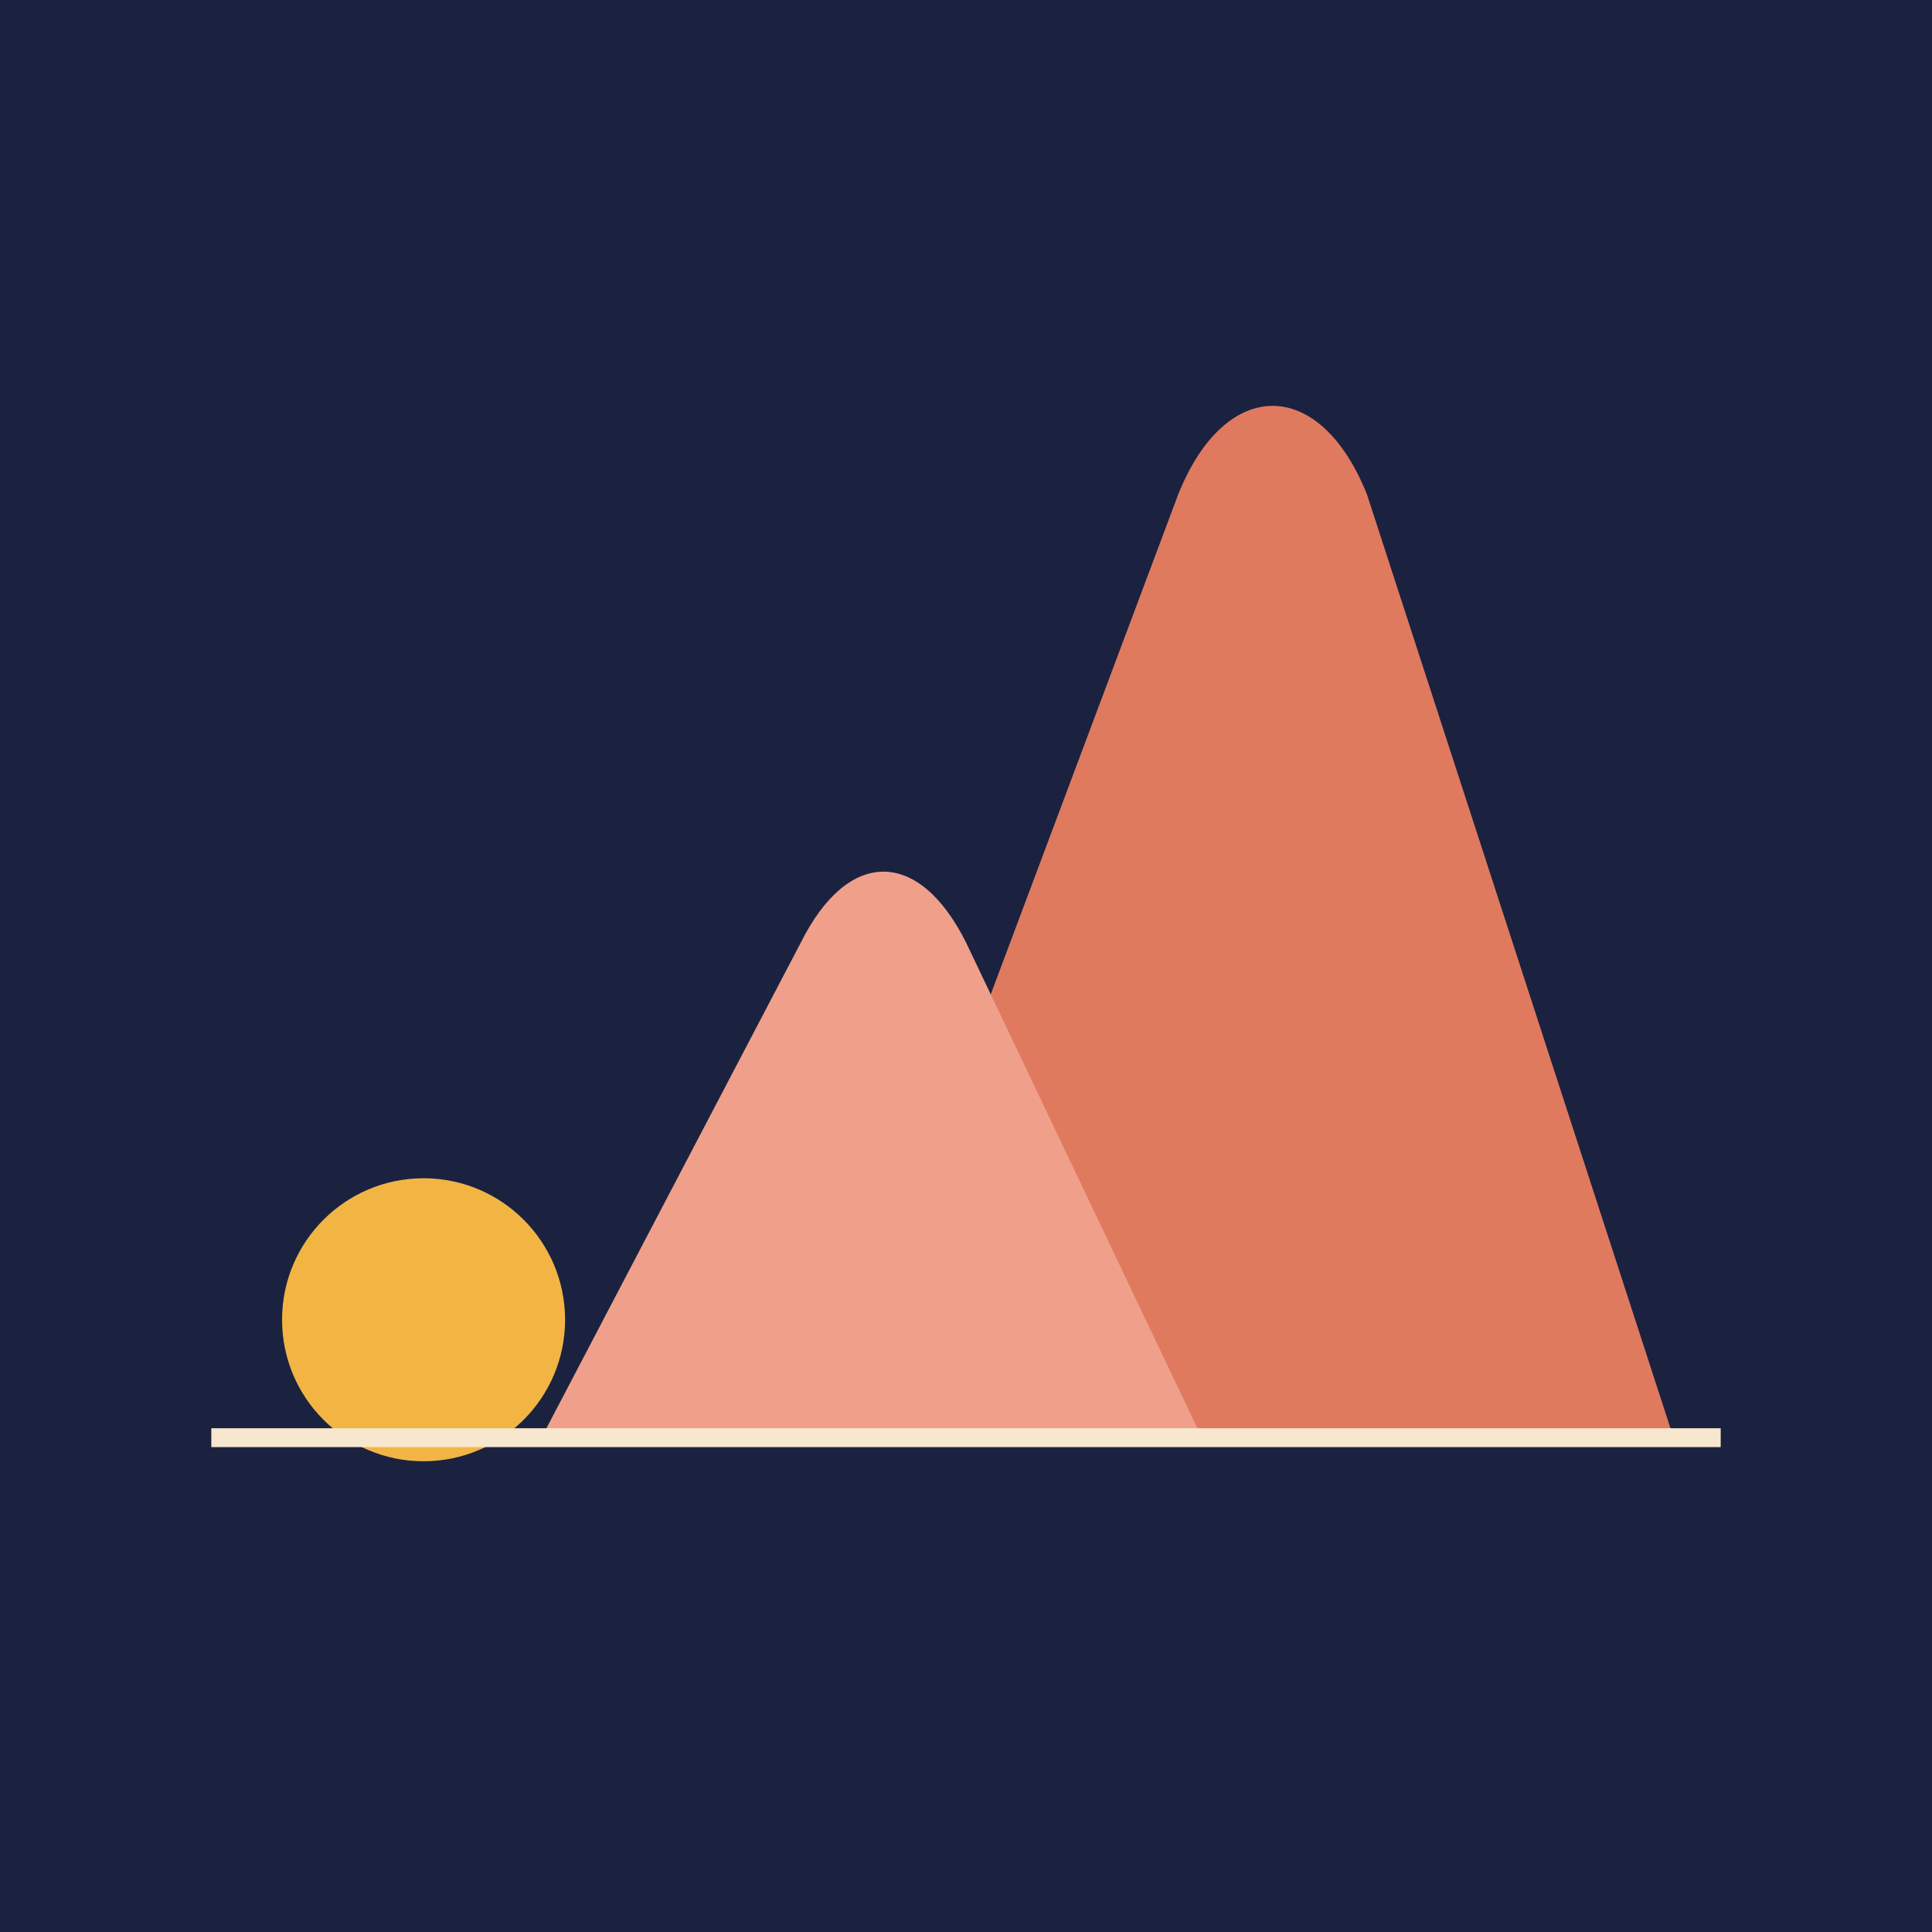
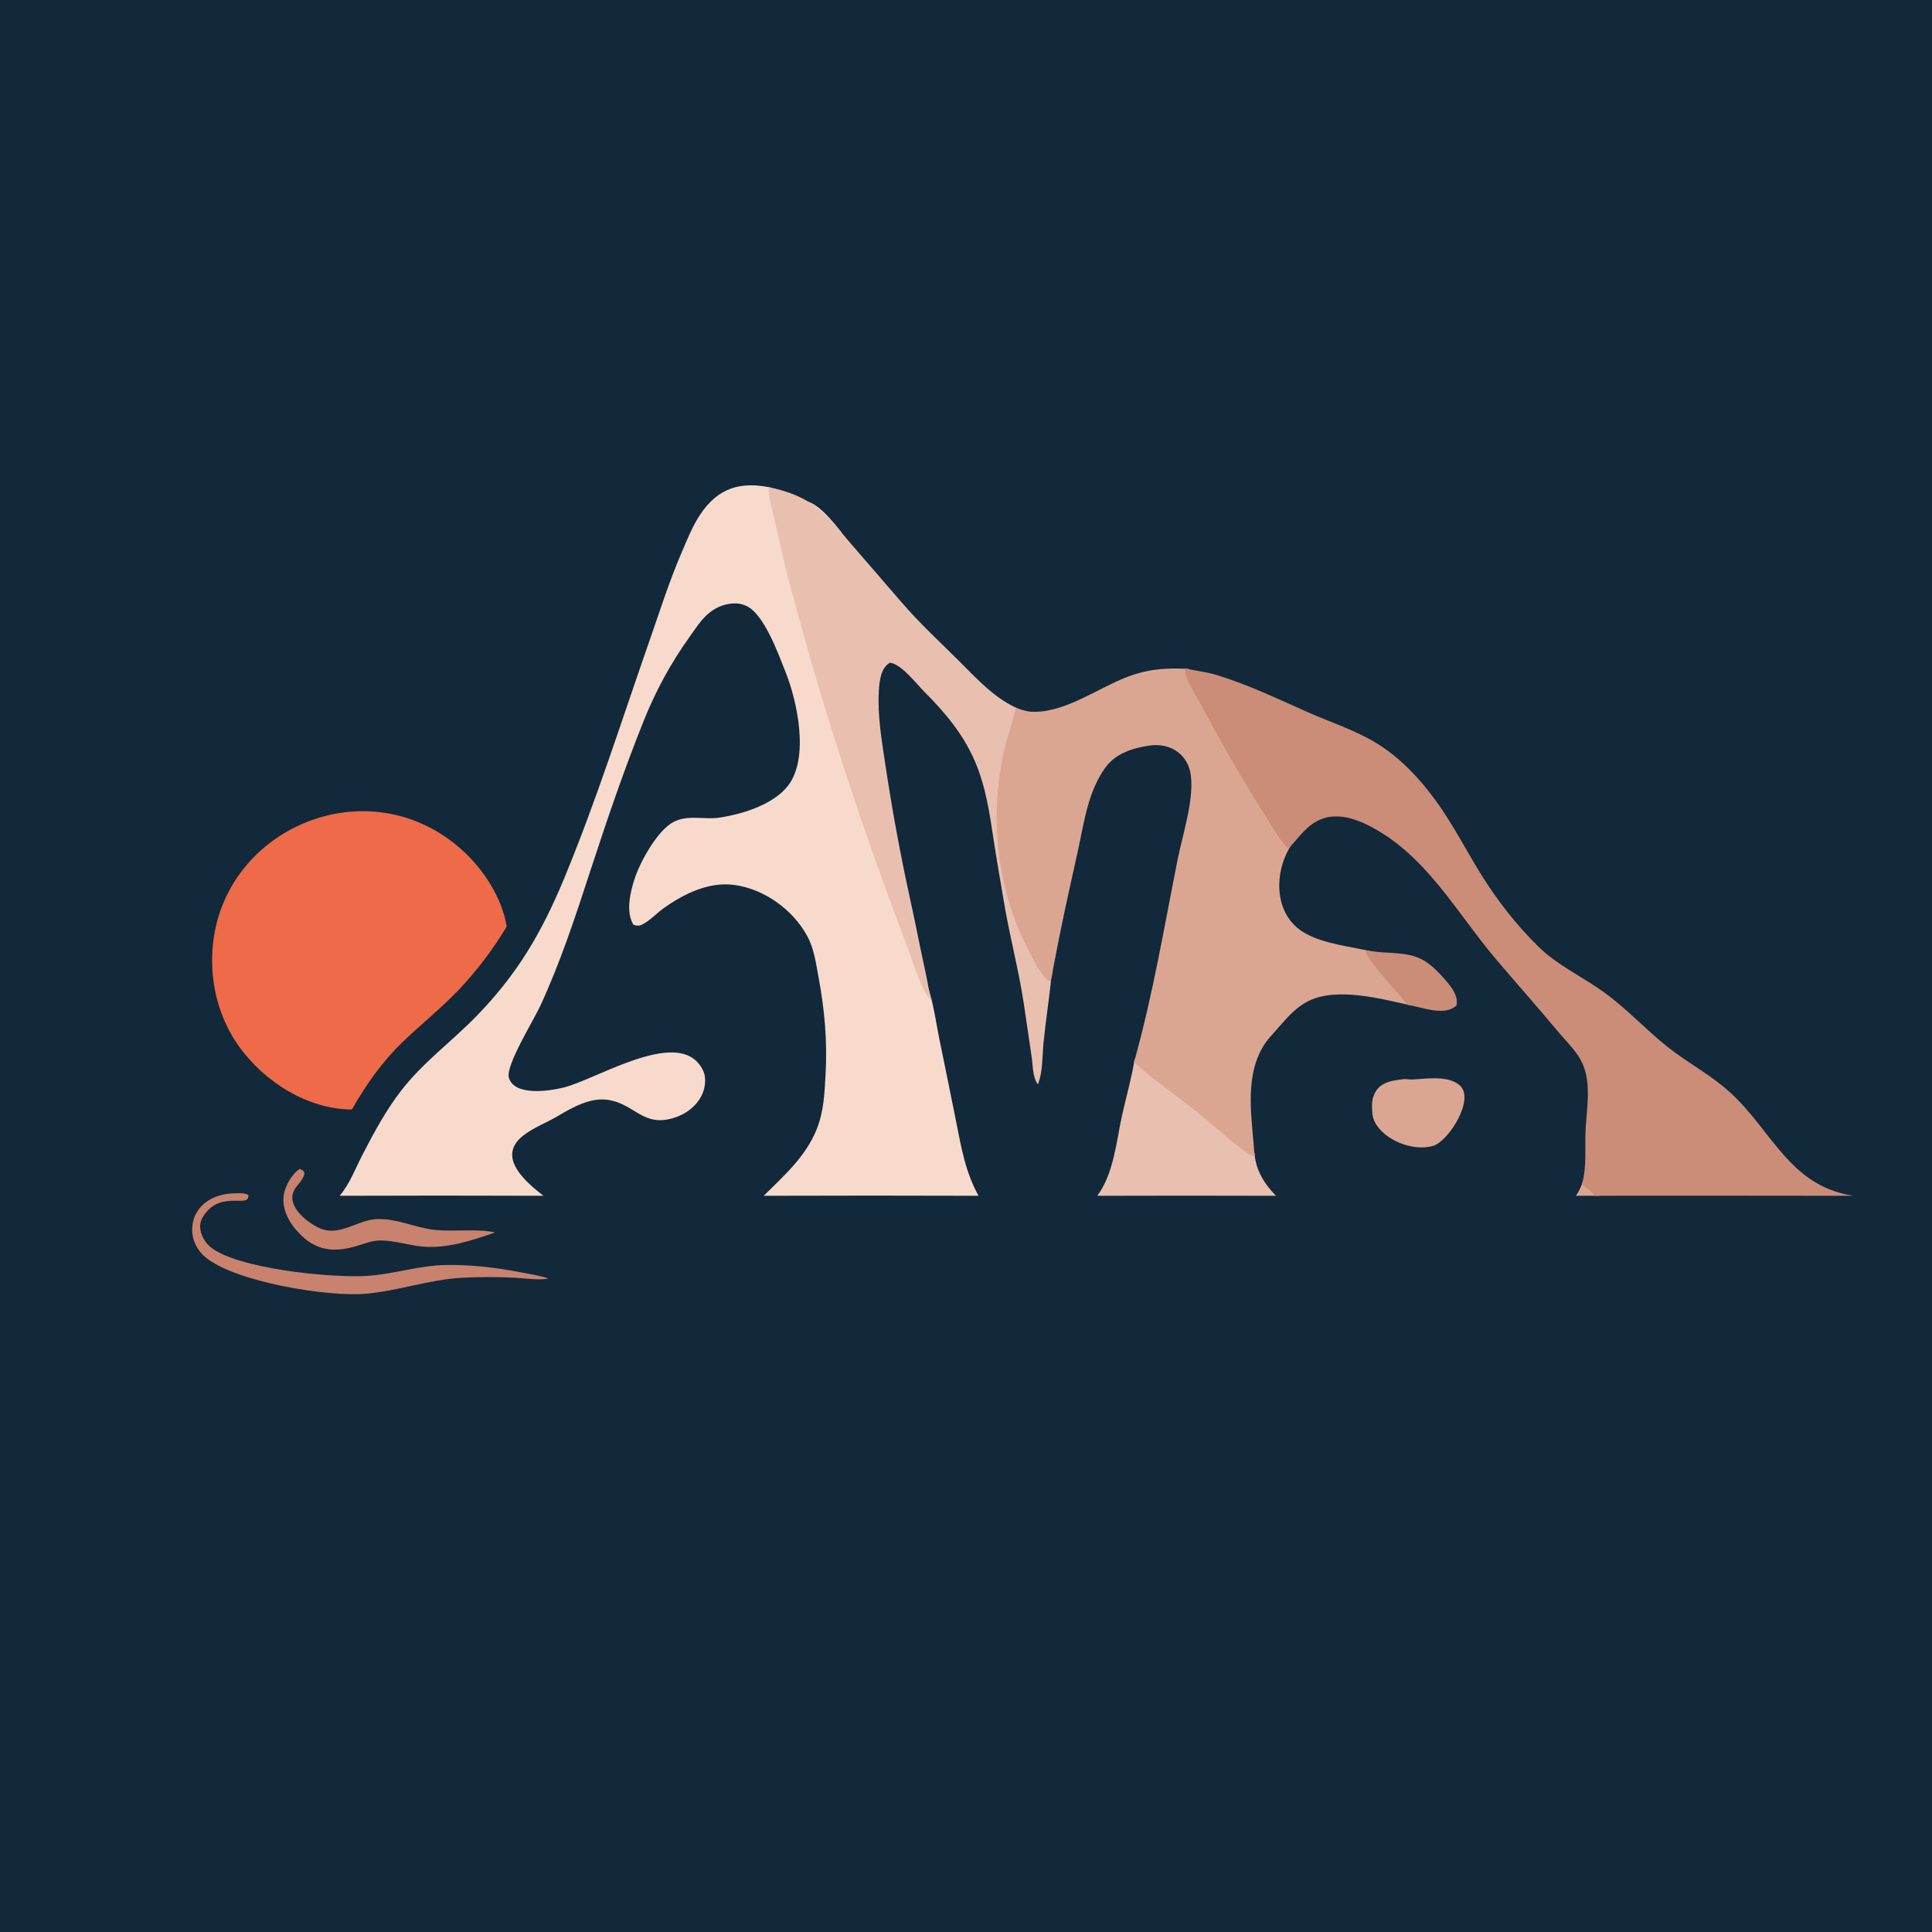
- <svg xmlns="http://www.w3.org/2000/svg" viewBox="0 0 1024 1024" role="img" aria-label="Sva app icon">
-   <rect width="1024" height="1024" fill="#1B2240" />
-   <g transform="translate(112 112) scale(12.5)">
-     <circle cx="9" cy="47" r="6" fill="#F2B544" />
-     <path d="M26 52 L41 12 C43 7 47 7 49 12 L62 52Z" fill="#E07A5F" />
-     <path d="M14 52 L25 31 C27 27 30 27 32 31 L42 52Z" fill="#F0A08A" />
-     <path d="M0 52 H64" stroke="#F7E7CE" stroke-width="0.8" />
-   </g>
+ <svg xmlns="http://www.w3.org/2000/svg" viewBox="-27.1 -38 315.7 315.7" width="1024" height="1024" role="img" aria-label="Sva app icon">
+   <rect x="-27.1" y="-38" width="315.7" height="315.7" fill="#11293A" />
+   <path id="sun" d="M30.4,143.3C32.65,139.33 35.33,135.53 38.62,132.34C41.66,129.4 44.99,126.77 47.9,123.7C50.91,120.51 53.45,117.15 55.7,113.4C54.93,108.68 51.9,104.04 48.4,100.89C32.21,86.32 6.39,98.58 7.6,120.4C7.85,124.89 9.33,129.33 11.96,133C16.08,138.75 23.14,143.27 30.4,143.3Z" fill="#EE6A49" fill-rule="evenodd" />
+   <path id="water" d="M62.5,170.9C61.19,170.45 59.76,170.25 58.4,169.98C54.23,169.15 50.15,168.66 45.9,168.7C41.48,168.74 37.12,170.25 32.7,170.5C26.91,170.82 11.91,169.35 7.4,165.86C6.39,165.08 5.67,163.79 5.6,162.5C5.56,161.59 6.03,160.77 6.59,160.1C7.98,158.46 9.46,158.2 11.5,158.2C11.97,158.2 12.66,158.27 13.1,158.08C13.46,157.92 13.47,157.63 13.5,157.3C12.84,156.87 12.07,157 11.3,157C7.71,157 4.3,159.05 4.3,163C4.3,164.68 5.13,166.3 6.4,167.38C11.22,171.48 26.59,174 32.9,173.39C38.07,172.89 43.12,171.09 48.3,170.8C51.25,170.64 54.25,170.64 57.2,170.8C58.66,170.88 61.3,171.26 62.5,170.9ZM100.7,154.4C100.1,155 100.1,155 100.7,154.4ZM21.9,153C20.63,153.77 19.52,155.75 19.28,157.2C18.95,159.18 19.82,161.2 21.06,162.7C23.91,166.17 26.85,166.84 31,165.66C32.31,165.29 33.62,164.7 35,164.7C37.33,164.69 39.59,165.47 41.9,165.69C45.9,166.08 50.08,164.68 53.8,163.4C51.04,162.74 47.07,163.28 44.1,162.99C40.86,162.67 37.91,161.12 34.6,161.2C31.35,161.28 28.43,164.12 25.2,162.72C23.18,161.84 19.72,159.18 20.91,156.6C21.32,155.7 22.43,154.86 22.62,153.9C22.72,153.38 22.29,153.17 21.9,153ZM231.9,149.8C231.9,150.53 231.9,151.27 231.9,152C231.9,151.27 231.9,150.53 231.9,149.8ZM232,144.5C232,145.03 232,145.57 232,146.1C232,145.57 232,145.03 232,144.5ZM232.1,142.4C232.1,143.11 232.1,143.11 232.1,142.4ZM197,142.4C197,142.77 197,143.13 197,143.5C197,143.13 197,142.77 197,142.4ZM256.3,141.1C256.67,141.47 257.03,141.83 257.4,142.2C257.03,141.83 256.67,141.47 256.3,141.1ZM60.3,140.2C60.7,140.2 61.1,140.2 61.5,140.2C61.1,140.2 60.7,140.2 60.3,140.2ZM232.2,139.9C232.2,140.33 232.2,140.77 232.2,141.2C232.2,140.77 232.2,140.33 232.2,139.9ZM203.1,138.3C203.4,138.3 203.7,138.3 204,138.3C203.7,138.3 203.4,138.3 203.1,138.3ZM205.7,138.2C206.4,138.2 207.1,138.2 207.8,138.2C207.1,138.2 206.4,138.2 205.7,138.2ZM107.9,133.5C107.9,134.1 107.9,134.1 107.9,133.5ZM107.9,131.6C107.9,131.9 107.9,132.2 107.9,132.5C107.9,132.2 107.9,131.9 107.9,131.6ZM51,127.7C50.57,128.13 50.13,128.57 49.7,129C50.13,128.57 50.57,128.13 51,127.7ZM184.1,127.5C183.34,128.26 183.34,128.26 184.1,127.5ZM206.5,119.4C206.8,119.7 207.1,120 207.4,120.3C207.1,120 206.8,119.7 206.5,119.4ZM200.3,117.6C200.67,117.6 201.03,117.6 201.4,117.6C201.03,117.6 200.67,117.6 200.3,117.6ZM101.5,110.9C102.1,111.5 102.1,111.5 101.5,110.9ZM203.4,101.7C204.23,102.53 205.07,103.37 205.9,104.2C205.07,103.37 204.23,102.53 203.4,101.7Z" fill="#C9826D" fill-rule="evenodd" />
+   <path id="nw" d="M104.6,43.9C104.84,45.15 109.22,49.01 110.5,49.1C109.24,47.54 106.68,44.23 104.6,43.9ZM28.4,157.4C39.48,157.36 50.62,157.36 61.7,157.4C58.88,155.2 53.99,151.12 58.3,147.64C60.01,146.26 62.12,145.51 64,144.4C66.4,142.98 69.29,141.31 72.2,141.72C76.78,142.38 78.03,146.5 83.5,144.5C86.21,143.51 88.41,141.02 88.09,138C87.99,137.02 87.38,136.07 86.7,135.4C82.1,130.88 70.09,138.44 65,139.71C62.72,140.28 56.96,141.17 56.05,138.1C55.48,136.15 60.13,128.65 61.17,126.4C64.51,119.19 66.97,111.64 69.43,104.1C72.11,95.89 74.9,87.71 78.12,79.7C80.08,74.84 82.51,70.35 85.56,66.1C86.53,64.74 87.49,63.2 88.8,62.14C90.09,61.11 91.55,60.56 93.2,60.6C93.71,60.61 94.23,60.75 94.7,60.94C97.7,62.14 100.03,68.74 101.22,71.7C103.19,76.6 105.18,85.85 101.66,90.4C99.59,93.07 95.42,94.62 92.2,95.28C91.3,95.47 90.32,95.68 89.4,95.7C87.26,95.75 85.01,95.27 83,96.29C80.36,97.63 77.56,102.73 76.63,105.5C75.9,107.71 75.11,110.97 76.4,113.1C76.96,113.31 77.35,113.33 77.9,113.04C79.13,112.41 80.17,111.25 81.3,110.44C84.65,108.04 88.78,106.01 93,106.62C97.81,107.32 102.35,110.58 104.72,114.8C105.92,116.94 106.2,119.24 106.64,121.6C107.65,126.98 108.11,132.14 107.8,137.6C107.63,140.68 107.52,143.59 106.36,146.5C104.56,151.01 101.05,154.06 97.7,157.4C109.38,157.36 121.12,157.36 132.8,157.4C130.62,153.47 129.95,149.36 129.08,145C128.21,140.63 127.32,136.26 126.42,131.9C125.9,129.36 125.55,126.68 124.81,124.2C124.12,121.9 123,119.65 122.14,117.4C120.49,113.08 118.89,108.74 117.3,104.4C112.02,89.95 107.34,75.26 103.39,60.4C101.76,54.27 99.93,47.96 99,41.7C93.99,40.62 90.27,41.64 87.3,46.1C86.05,47.99 85.21,50.13 84.32,52.2C82.27,56.93 80.73,61.84 79.03,66.7C74.49,79.68 70.34,92.9 65.06,105.6C61.38,114.46 57.44,121.18 50.7,128.1C46.7,132.2 42.09,135.55 38.54,140.1C36.04,143.3 34.04,147 32.18,150.6C30.99,152.89 30.08,155.41 28.4,157.4Z" fill="#F7DACC" fill-rule="evenodd" />
+   <path id="apron" d="M158.3,135.1C157.82,138.16 156.91,141.25 156.24,144.3C155.3,148.58 154.89,153.79 152.2,157.4C161.91,157.37 171.69,157.37 181.4,157.4C179.53,155.53 178.04,153.11 177.9,150.4C172.94,146.2 167.83,142.16 162.7,138.16C161.62,137.32 159.58,135.28 158.3,135.1ZM98.5,41.6C98.51,43.64 99.22,45.8 99.66,47.8C100.46,51.45 101.33,55.09 102.29,58.7C107.52,78.37 113.88,97.69 121.16,116.7C121.71,118.14 123.91,125.13 125.1,125.4C124.68,123.99 124.48,122.46 124.16,121C123.29,117.04 122.53,113.06 121.66,109.1C120.05,101.76 118.69,94.42 117.58,87C116.99,83.06 116.28,79 116.5,75C116.59,73.4 116.8,71.15 118.3,70.3C120.11,70.41 122.7,73.8 124,75.1C127.29,78.39 130.23,81.9 132.12,86.2C133.99,90.45 134.64,95.05 135.32,99.6C135.84,103.01 136.45,106.4 137.02,109.8C137.93,115.19 139.36,120.49 140.18,125.9C140.62,128.83 141.04,131.77 141.48,134.7C141.69,136.12 141.62,138.03 142.5,139.2C143.31,137.15 143.2,134.68 143.41,132.5C143.76,128.89 144.33,125.3 144.7,121.7C143.45,120.48 142.58,118.63 141.72,117.1C137.08,108.82 135.38,98.75 136.72,89.4C137.09,86.8 137.63,84.23 138.34,81.7C138.7,80.44 139.27,79.18 139.5,77.9C135.65,76.3 132.81,73.21 129.9,70.3C126.6,67 123.16,63.85 120.12,60.3C117.37,57.09 114.57,53.91 111.82,50.7C109.91,48.46 107.99,45.95 105.5,44.3C103.37,42.9 100.97,42.11 98.5,41.6Z" fill="#E9C0AF" fill-rule="evenodd" />
+   <path id="bowl" d="M231.6,154.9C231.29,155.8 230.97,156.64 230.4,157.4C231.65,157.4 232.95,157.4 234.2,157.4C234.03,156.41 232.56,155.14 231.6,154.9ZM202.2,138.34C201.03,138.5 199.84,138.61 198.8,139.24C197.7,139.91 197.1,141.24 197.1,142.5C197.1,143.45 197.09,144.42 197.53,145.3C199.07,148.38 203.95,150.25 207.2,149.2C209.68,148.33 213.99,141.54 211.4,139.32C209.48,137.69 206,138.28 203.7,138.4C203.19,138.42 202.71,138.29 202.2,138.34ZM138.9,77.7C138.2,80.53 137.18,83.3 136.64,86.2C134.72,96.45 135.94,107.23 140.62,116.6C141.35,118.05 143.1,121.75 144.5,122.4C144.84,121.72 144.87,120.85 145.02,120.1C145.36,118.4 145.68,116.7 146.02,115C146.96,110.28 148.03,105.6 149.06,100.9C150.06,96.34 150.68,91.4 153.47,87.5C155.18,85.1 158,84.22 160.8,83.82C163.82,83.4 166.64,84.94 167.36,88C168.28,91.93 166.12,98.46 165.32,102.5C163.12,113.56 161.26,124.73 158.2,135.6C161.45,138.48 165.11,141 168.5,143.72C171.32,145.98 174.03,148.57 177,150.63C177.3,150.83 177.56,150.88 177.9,150.9C177.56,145.15 176.15,138.55 179.18,133.2C179.97,131.82 181.06,130.79 182.08,129.6C183.41,128.05 184.84,126.5 186.7,125.58C191.35,123.25 198.69,125.23 203.5,126.3C203.4,124.84 197.87,119.19 196.7,117.4C193.31,116.62 189.41,116.25 186.3,114.57C180.98,111.71 180.97,104.57 183.9,100.1C182.09,98.19 180.72,95.54 179.3,93.3C175.91,87.97 172.73,82.51 169.82,76.9C168.89,75.1 167.68,73.23 167.1,71.3C163.6,71.12 160.77,71.27 157.4,72.5C152.43,74.32 146.84,78.6 141.4,78.3C140.54,78.25 139.71,77.91 138.9,77.7Z" fill="#DAA692" fill-rule="evenodd" />
+   <path id="south" d="M196,117.3C196.21,118.89 201.62,124.49 202.9,126.2C205.22,126.54 208.91,128.15 210.9,126.3C211.19,124.8 210.25,123.51 209.31,122.4C205.54,117.96 203.93,117.9 198.5,117.6C197.67,117.55 196.82,117.35 196,117.3ZM166.5,71.2C166.55,73.01 168.4,75.77 169.27,77.4C172.28,83 175.39,88.52 178.8,93.9C180.22,96.14 181.59,98.76 183.4,100.7C185.2,98.86 186.42,96.72 189,95.78C191.44,94.9 194.17,95.71 196.4,96.82C205.87,101.56 210.74,110.93 217.32,118.7C220.7,122.69 224.17,126.58 227.52,130.6C229.02,132.4 230.86,134.05 231.7,136.3C232.87,139.44 232.18,143.24 232,146.5C231.84,149.54 232.24,152.55 231.4,155.5C232.13,156.03 232.92,156.71 233.5,157.4C247.55,157.35 261.64,157.4 275.7,157.4C265.24,155.74 262.51,146.74 255.5,140.41C252.39,137.6 248.67,135.68 245.4,133.08C241.82,130.24 238.71,126.81 235,124.14C231.46,121.59 227.46,119.78 224.3,116.7C220.62,113.11 217.44,108.97 214.74,104.6C212.33,100.69 210.21,96.51 207.49,92.8C204.53,88.77 201.05,85.12 196.6,82.73C193.43,81.03 189.99,79.86 186.7,78.42C181.69,76.21 176.87,73.86 171.6,72.27C169.93,71.77 168.15,71.6 166.5,71.2Z" fill="#CB8D77" fill-rule="evenodd" />
</svg>
